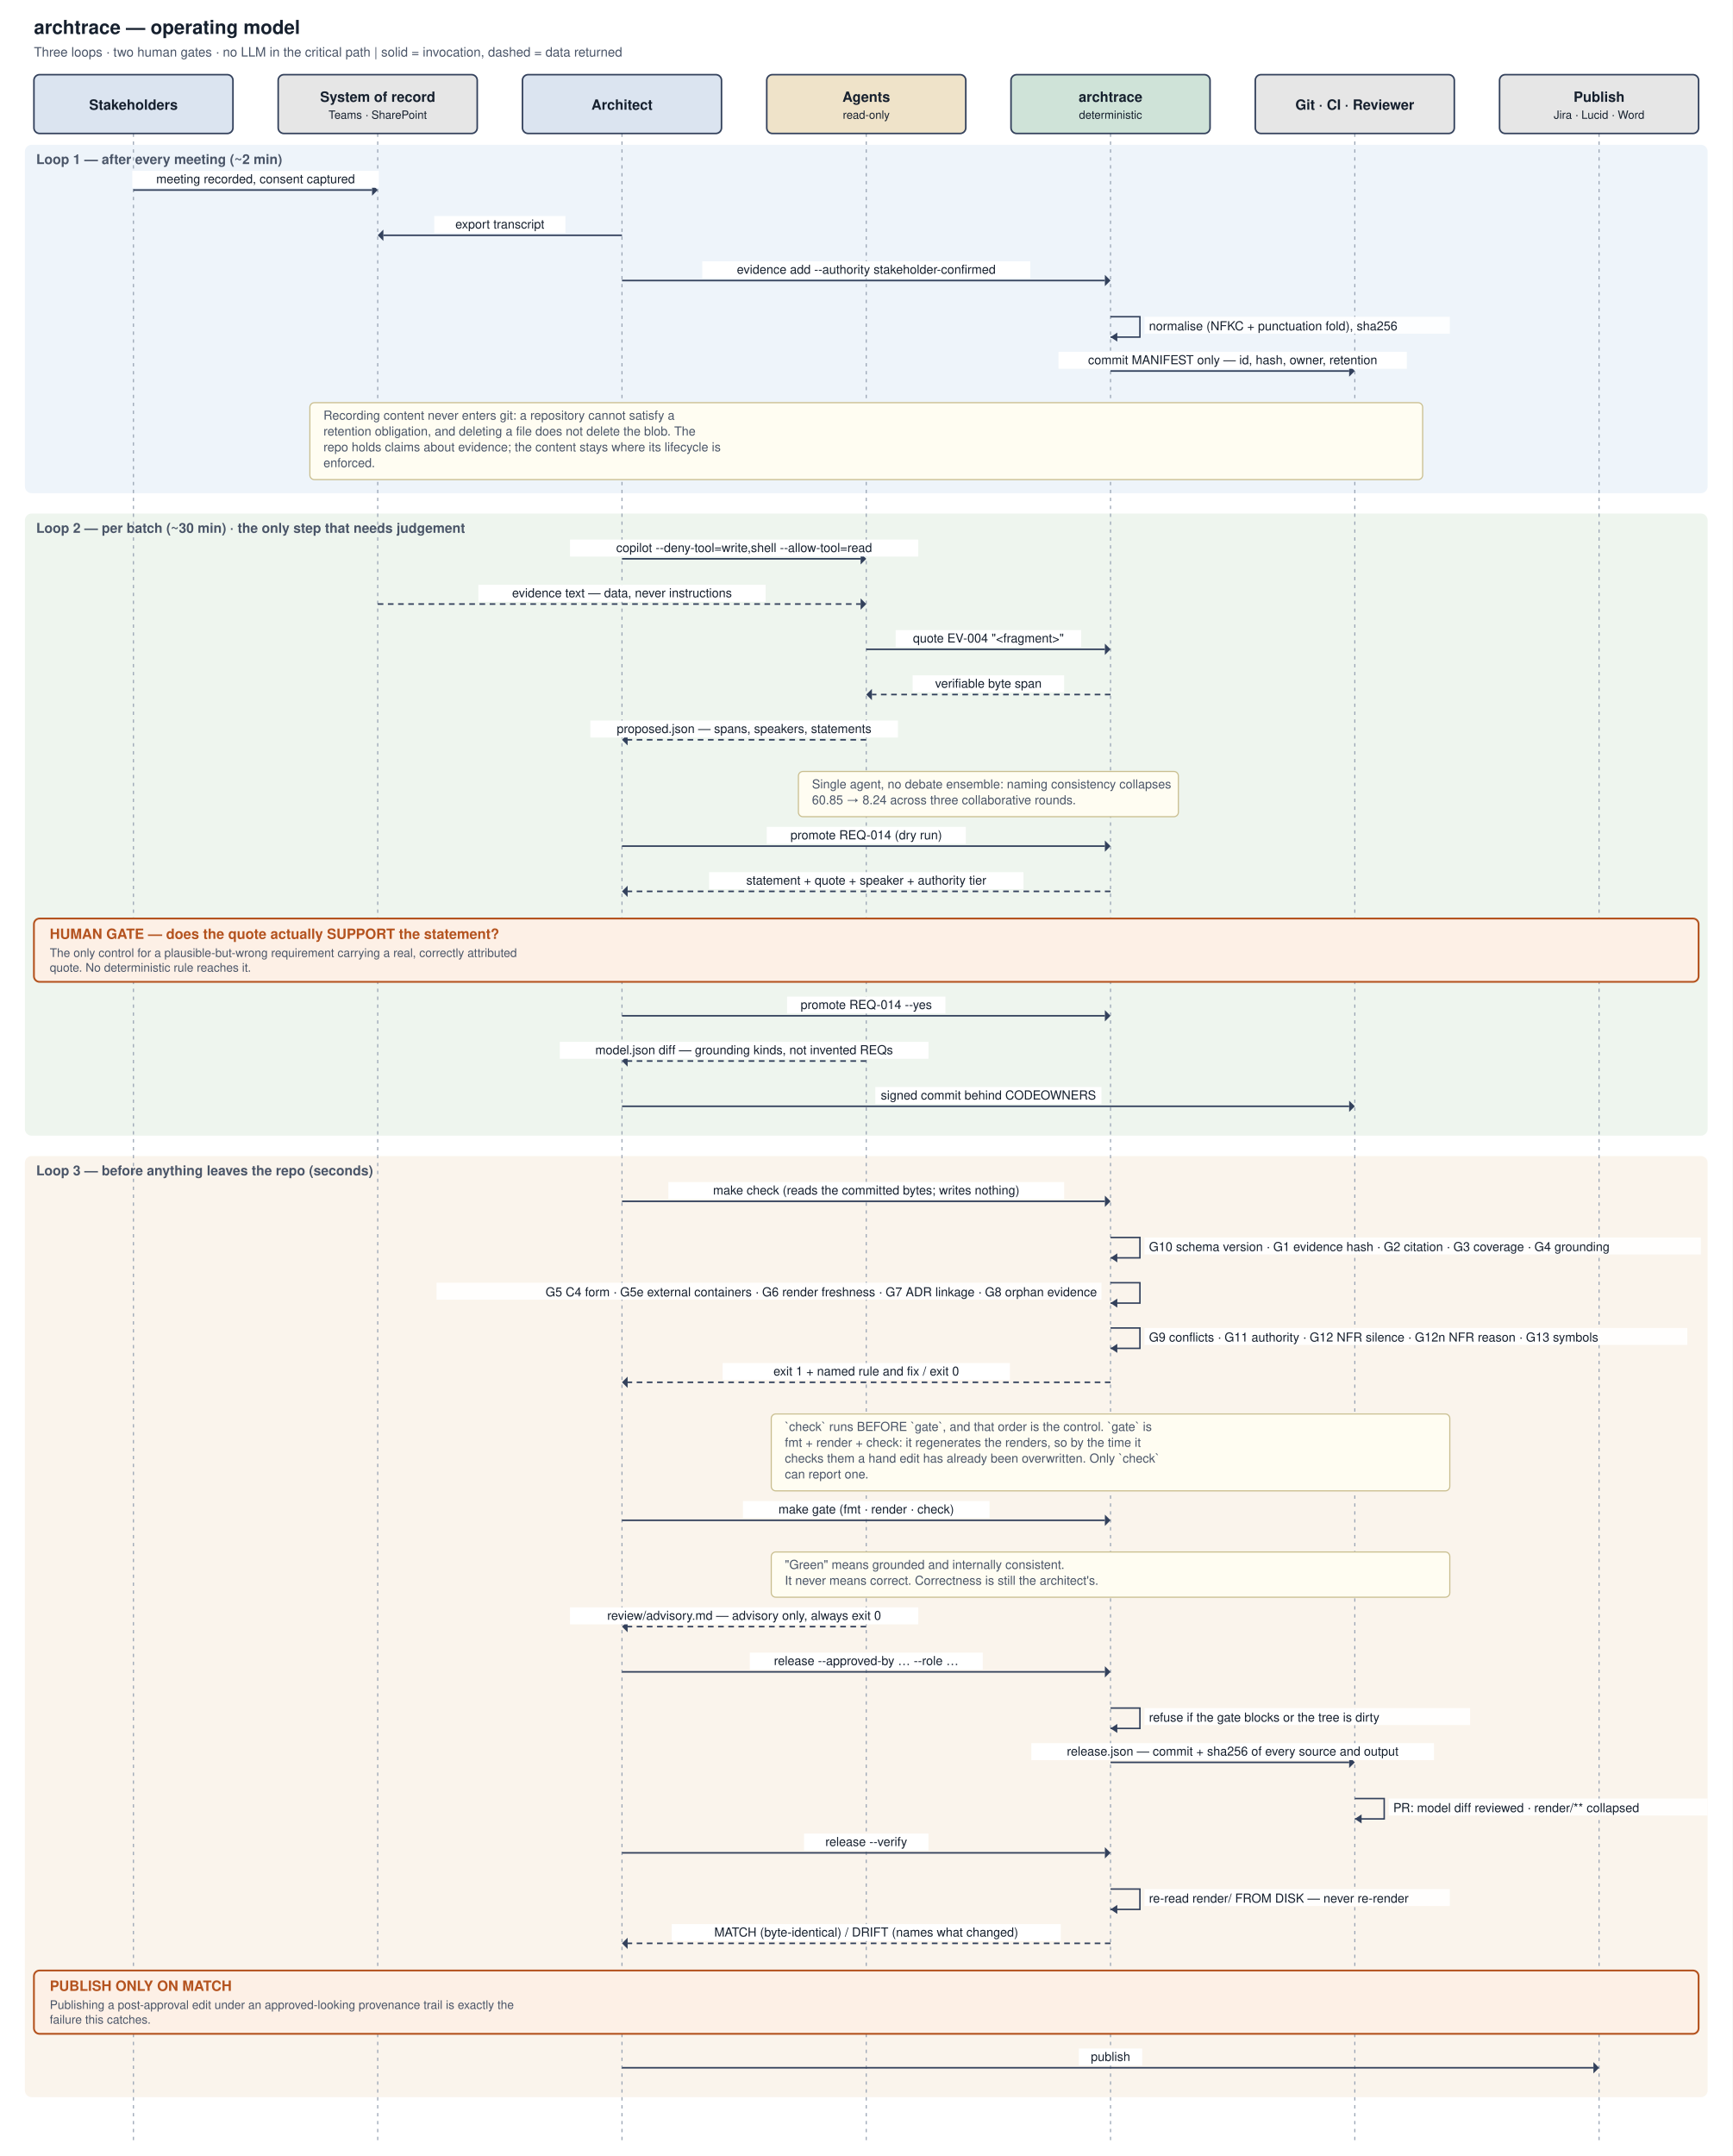
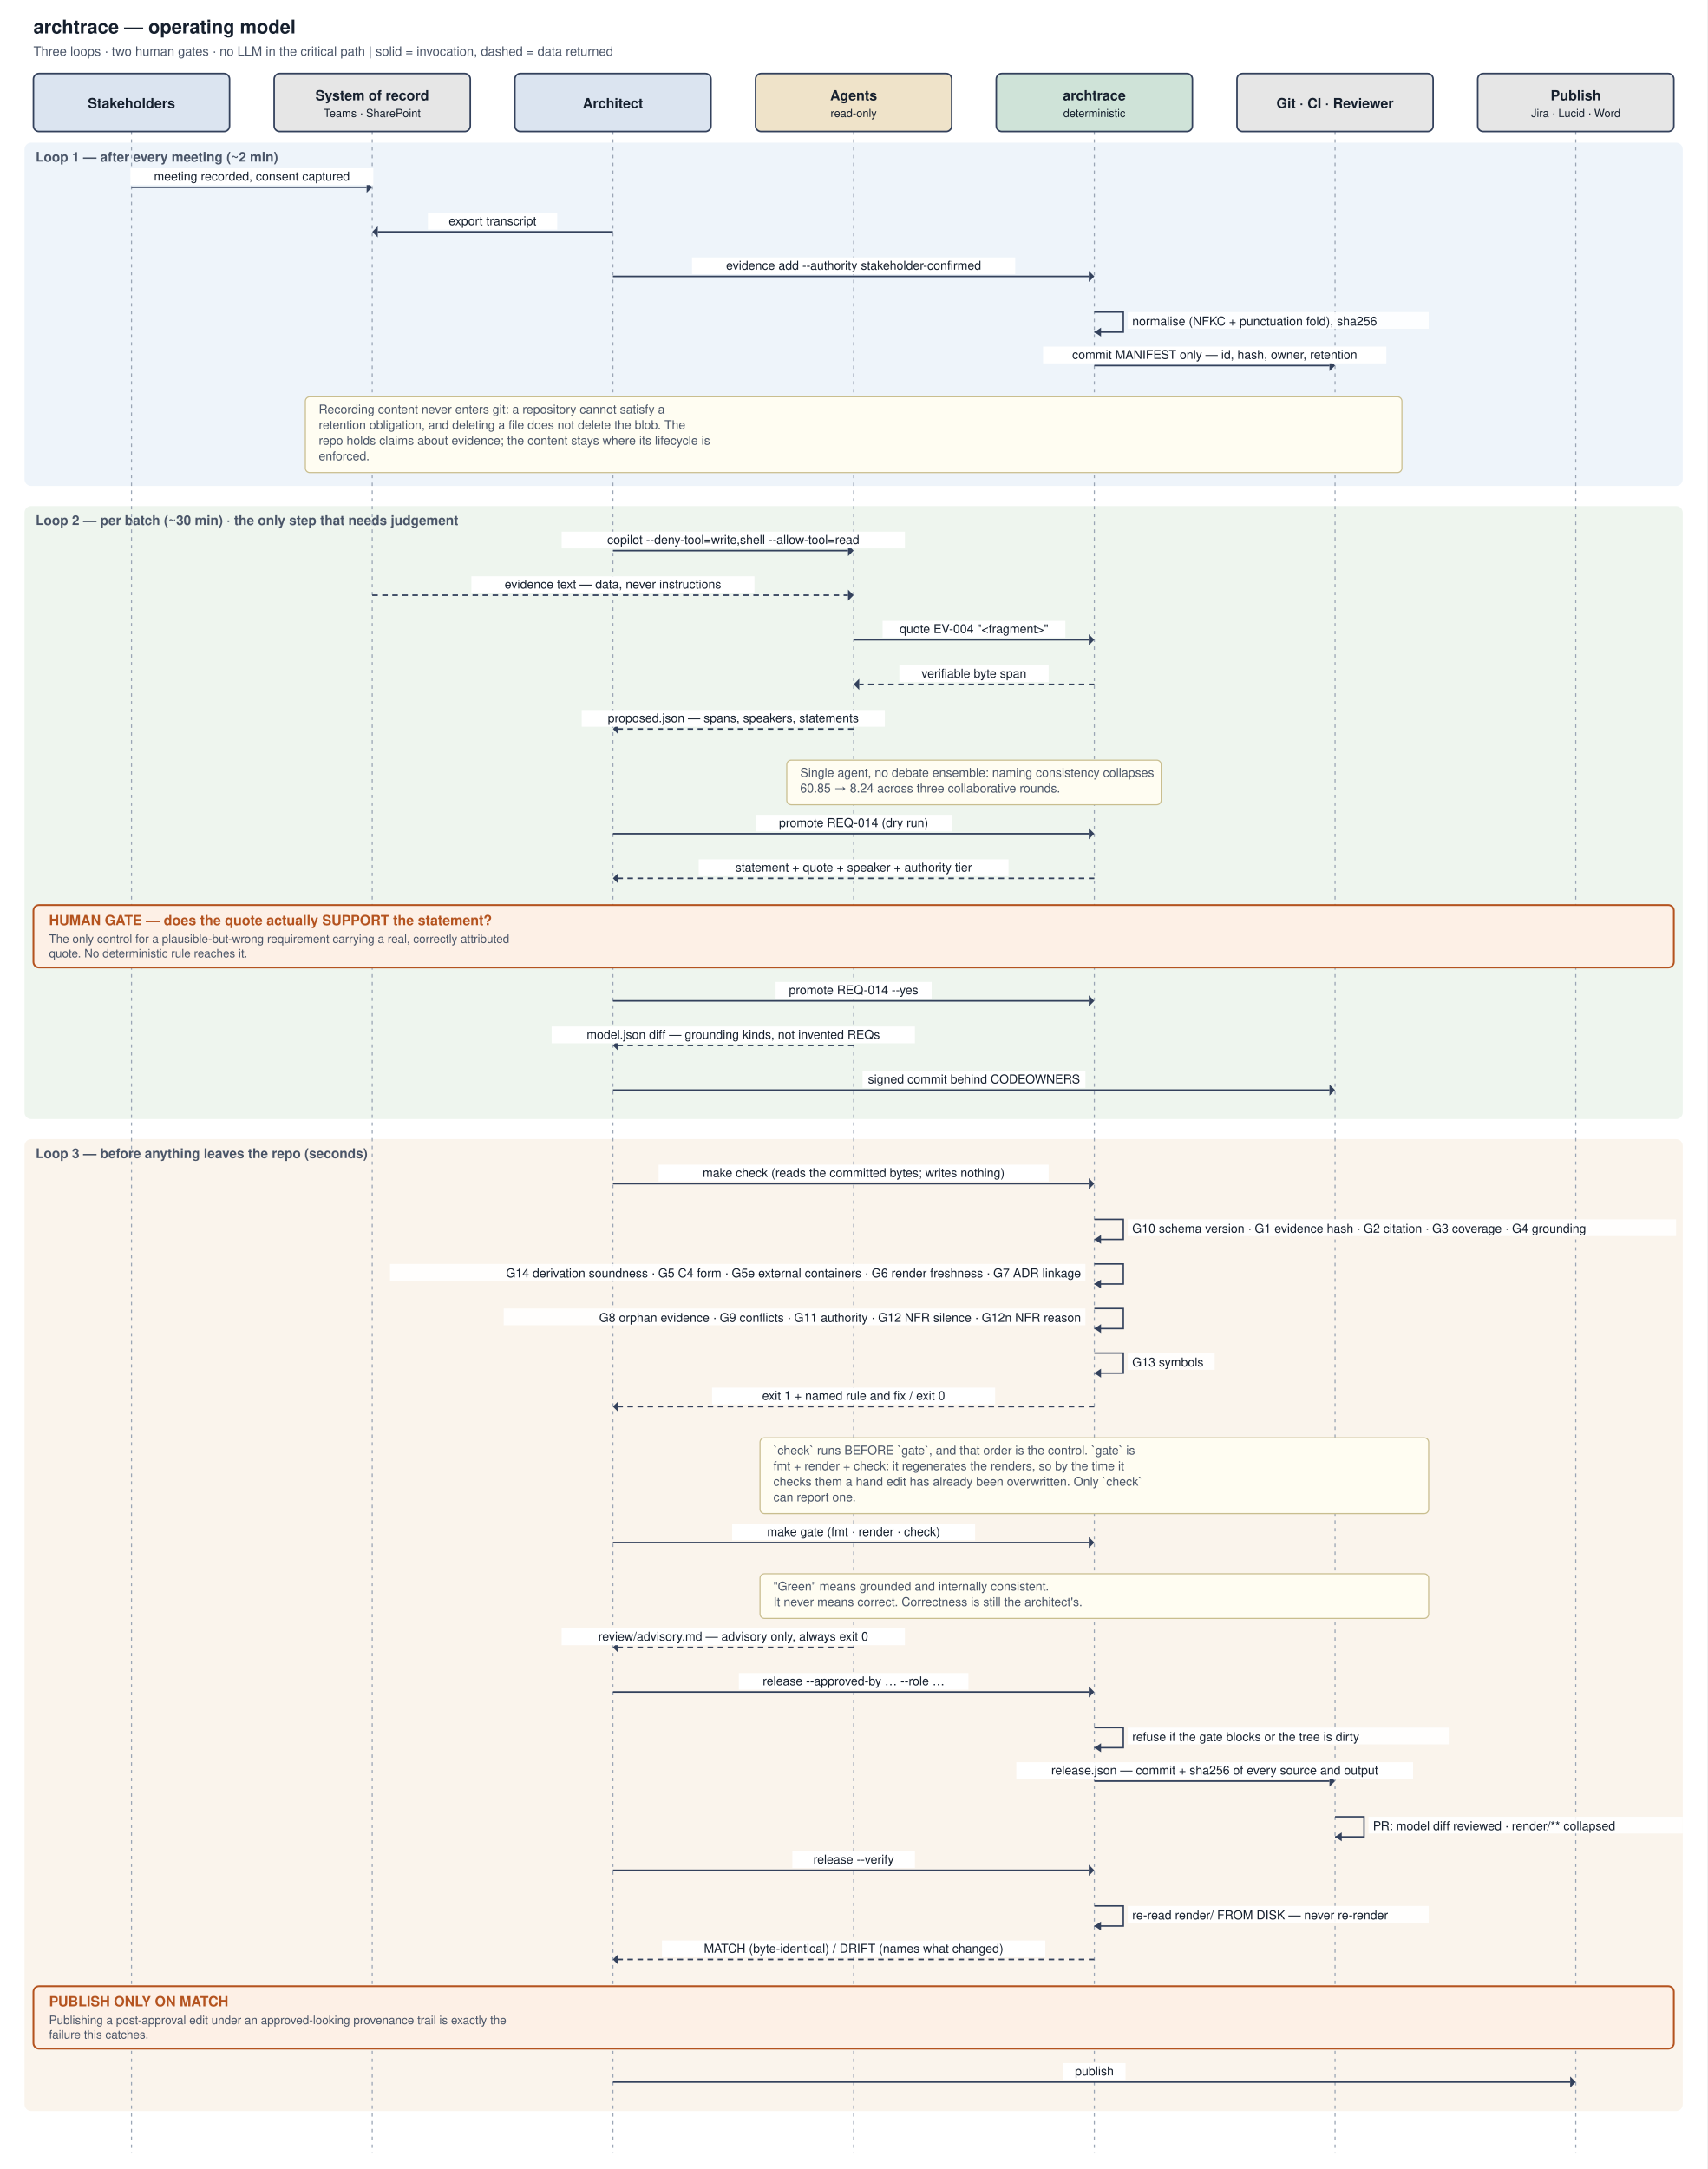
- <svg xmlns="http://www.w3.org/2000/svg" width="1532" height="1906" viewBox="0 0 1532 1906" font-family="Helvetica, Arial, sans-serif">
-   <rect width="1532" height="1906" fill="#ffffff" />
+ <svg xmlns="http://www.w3.org/2000/svg" width="1532" height="1946" viewBox="0 0 1532 1946" font-family="Helvetica, Arial, sans-serif">
+   <rect width="1532" height="1946" fill="#ffffff" />
  <text x="30" y="30" font-size="17" font-weight="bold" fill="#16202e">archtrace — operating model</text>
  <text x="30" y="50" font-size="11.5" fill="#4a5568">Three loops · two human gates · no LLM in the critical path    |    solid = invocation, dashed = data returned</text>
  <rect x="22" y="128" width="1488" height="308" rx="6" fill="#eef4fa" />
  <text x="32" y="145" font-size="12" font-weight="bold" fill="#4a5568">Loop 1 — after every meeting (~2 min)</text>
  <rect x="22" y="454" width="1488" height="550" rx="6" fill="#eef5ee" />
  <text x="32" y="471" font-size="12" font-weight="bold" fill="#4a5568">Loop 2 — per batch (~30 min) · the only step that needs judgement</text>
-   <rect x="22" y="1022" width="1488" height="832" rx="6" fill="#faf4ec" />
+   <rect x="22" y="1022" width="1488" height="872" rx="6" fill="#faf4ec" />
  <text x="32" y="1039" font-size="12" font-weight="bold" fill="#4a5568">Loop 3 — before anything leaves the repo (seconds)</text>
-   <line x1="118" y1="118" x2="118" y2="1892" stroke="#9aa5b5" stroke-width="1" stroke-dasharray="3 4" />
-   <line x1="334" y1="118" x2="334" y2="1892" stroke="#9aa5b5" stroke-width="1" stroke-dasharray="3 4" />
-   <line x1="550" y1="118" x2="550" y2="1892" stroke="#9aa5b5" stroke-width="1" stroke-dasharray="3 4" />
-   <line x1="766" y1="118" x2="766" y2="1892" stroke="#9aa5b5" stroke-width="1" stroke-dasharray="3 4" />
-   <line x1="982" y1="118" x2="982" y2="1892" stroke="#9aa5b5" stroke-width="1" stroke-dasharray="3 4" />
-   <line x1="1198" y1="118" x2="1198" y2="1892" stroke="#9aa5b5" stroke-width="1" stroke-dasharray="3 4" />
-   <line x1="1414" y1="118" x2="1414" y2="1892" stroke="#9aa5b5" stroke-width="1" stroke-dasharray="3 4" />
+   <line x1="118" y1="118" x2="118" y2="1932" stroke="#9aa5b5" stroke-width="1" stroke-dasharray="3 4" />
+   <line x1="334" y1="118" x2="334" y2="1932" stroke="#9aa5b5" stroke-width="1" stroke-dasharray="3 4" />
+   <line x1="550" y1="118" x2="550" y2="1932" stroke="#9aa5b5" stroke-width="1" stroke-dasharray="3 4" />
+   <line x1="766" y1="118" x2="766" y2="1932" stroke="#9aa5b5" stroke-width="1" stroke-dasharray="3 4" />
+   <line x1="982" y1="118" x2="982" y2="1932" stroke="#9aa5b5" stroke-width="1" stroke-dasharray="3 4" />
+   <line x1="1198" y1="118" x2="1198" y2="1932" stroke="#9aa5b5" stroke-width="1" stroke-dasharray="3 4" />
+   <line x1="1414" y1="118" x2="1414" y2="1932" stroke="#9aa5b5" stroke-width="1" stroke-dasharray="3 4" />
  <rect x="30" y="66" width="176" height="52" rx="5" fill="#dbe4f0" stroke="#33415c" stroke-width="1.4" />
  <text x="118" y="97" font-size="12.5" font-weight="bold" text-anchor="middle" fill="#16202e">Stakeholders</text>
  <rect x="246" y="66" width="176" height="52" rx="5" fill="#e6e6e6" stroke="#33415c" stroke-width="1.4" />
  <text x="334" y="90" font-size="12.5" font-weight="bold" text-anchor="middle" fill="#16202e">System of record</text>
  <text x="334" y="105" font-size="10" font-weight="normal" text-anchor="middle" fill="#16202e">Teams · SharePoint</text>
  <rect x="462" y="66" width="176" height="52" rx="5" fill="#dbe4f0" stroke="#33415c" stroke-width="1.4" />
  <text x="550" y="97" font-size="12.5" font-weight="bold" text-anchor="middle" fill="#16202e">Architect</text>
  <rect x="678" y="66" width="176" height="52" rx="5" fill="#efe3c9" stroke="#33415c" stroke-width="1.4" />
  <text x="766" y="90" font-size="12.5" font-weight="bold" text-anchor="middle" fill="#16202e">Agents</text>
  <text x="766" y="105" font-size="10" font-weight="normal" text-anchor="middle" fill="#16202e">read-only</text>
  <rect x="894" y="66" width="176" height="52" rx="5" fill="#cfe3d8" stroke="#33415c" stroke-width="1.4" />
  <text x="982" y="90" font-size="12.5" font-weight="bold" text-anchor="middle" fill="#16202e">archtrace</text>
  <text x="982" y="105" font-size="10" font-weight="normal" text-anchor="middle" fill="#16202e">deterministic</text>
  <rect x="1110" y="66" width="176" height="52" rx="5" fill="#e6e6e6" stroke="#33415c" stroke-width="1.4" />
  <text x="1198" y="97" font-size="12.5" font-weight="bold" text-anchor="middle" fill="#16202e">Git · CI · Reviewer</text>
  <rect x="1326" y="66" width="176" height="52" rx="5" fill="#e6e6e6" stroke="#33415c" stroke-width="1.4" />
  <text x="1414" y="90" font-size="12.5" font-weight="bold" text-anchor="middle" fill="#16202e">Publish</text>
  <text x="1414" y="105" font-size="10" font-weight="normal" text-anchor="middle" fill="#16202e">Jira · Lucid · Word</text>
  <line x1="118" y1="168" x2="329" y2="168" stroke="#33415c" stroke-width="1.4" />
  <path d="M 329 163 L 334 168 L 329 173 z" fill="#33415c" />
  <rect x="117" y="151" width="218" height="15" fill="#ffffff" />
  <text x="226" y="162" font-size="11" text-anchor="middle" fill="#16202e">meeting recorded, consent captured</text>
  <line x1="550" y1="208" x2="339" y2="208" stroke="#33415c" stroke-width="1.4" />
  <path d="M 339 203 L 334 208 L 339 213 z" fill="#33415c" />
  <rect x="384" y="191" width="116" height="15" fill="#ffffff" />
  <text x="442" y="202" font-size="11" text-anchor="middle" fill="#16202e">export transcript</text>
  <line x1="550" y1="248" x2="977" y2="248" stroke="#33415c" stroke-width="1.4" />
  <path d="M 977 243 L 982 248 L 977 253 z" fill="#33415c" />
  <rect x="621" y="231" width="290" height="15" fill="#ffffff" />
  <text x="766" y="242" font-size="11" text-anchor="middle" fill="#16202e">evidence add --authority stakeholder-confirmed</text>
  <path d="M 982 280 h 26 v 18 h -26" fill="none" stroke="#33415c" stroke-width="1.3" />
  <path d="M 988 294 L 982 298 L 988 302 z" fill="#33415c" />
  <rect x="1012" y="280" width="270" height="15" fill="#ffffff" opacity="0.9" />
  <text x="1016" y="292" font-size="11" text-anchor="start" fill="#16202e">normalise (NFKC + punctuation fold), sha256</text>
  <line x1="982" y1="328" x2="1193" y2="328" stroke="#33415c" stroke-width="1.4" />
  <path d="M 1193 323 L 1198 328 L 1193 333 z" fill="#33415c" />
  <rect x="936" y="311" width="308" height="15" fill="#ffffff" />
  <text x="1090" y="322" font-size="11" text-anchor="middle" fill="#16202e">commit MANIFEST only — id, hash, owner, retention</text>
  <rect x="274" y="356" width="984" height="68" rx="4" fill="#fffdf2" stroke="#c9be8f" />
  <text x="286" y="371" font-size="11" fill="#4a5568">Recording content never enters git: a repository cannot satisfy a</text>
  <text x="286" y="385" font-size="11" fill="#4a5568">retention obligation, and deleting a file does not delete the blob. The</text>
  <text x="286" y="399" font-size="11" fill="#4a5568">repo holds claims about evidence; the content stays where its lifecycle is</text>
  <text x="286" y="413" font-size="11" fill="#4a5568">enforced.</text>
  <line x1="550" y1="494" x2="761" y2="494" stroke="#33415c" stroke-width="1.4" />
  <path d="M 761 489 L 766 494 L 761 499 z" fill="#33415c" />
  <rect x="504" y="477" width="308" height="15" fill="#ffffff" />
  <text x="658" y="488" font-size="11" text-anchor="middle" fill="#16202e">copilot --deny-tool=write,shell --allow-tool=read</text>
  <line x1="334" y1="534" x2="761" y2="534" stroke="#33415c" stroke-width="1.4" stroke-dasharray="5 4" />
  <path d="M 761 529 L 766 534 L 761 539 z" fill="#33415c" />
  <rect x="423" y="517" width="254" height="15" fill="#ffffff" />
  <text x="550" y="528" font-size="11" text-anchor="middle" fill="#16202e">evidence text — data, never instructions</text>
  <line x1="766" y1="574" x2="977" y2="574" stroke="#33415c" stroke-width="1.4" />
  <path d="M 977 569 L 982 574 L 977 579 z" fill="#33415c" />
  <rect x="792" y="557" width="164" height="15" fill="#ffffff" />
  <text x="874" y="568" font-size="11" text-anchor="middle" fill="#16202e">quote EV-004 "&lt;fragment&gt;"</text>
  <line x1="982" y1="614" x2="771" y2="614" stroke="#33415c" stroke-width="1.4" stroke-dasharray="5 4" />
  <path d="M 771 609 L 766 614 L 771 619 z" fill="#33415c" />
  <rect x="807" y="597" width="134" height="15" fill="#ffffff" />
  <text x="874" y="608" font-size="11" text-anchor="middle" fill="#16202e">verifiable byte span</text>
  <line x1="766" y1="654" x2="555" y2="654" stroke="#33415c" stroke-width="1.4" stroke-dasharray="5 4" />
  <path d="M 555 649 L 550 654 L 555 659 z" fill="#33415c" />
  <rect x="522" y="637" width="272" height="15" fill="#ffffff" />
  <text x="658" y="648" font-size="11" text-anchor="middle" fill="#16202e">proposed.json — spans, speakers, statements</text>
  <rect x="706" y="682" width="336" height="40" rx="4" fill="#fffdf2" stroke="#c9be8f" />
  <text x="718" y="697" font-size="11" fill="#4a5568">Single agent, no debate ensemble: naming consistency collapses</text>
  <text x="718" y="711" font-size="11" fill="#4a5568">60.85 → 8.24 across three collaborative rounds.</text>
  <line x1="550" y1="748" x2="977" y2="748" stroke="#33415c" stroke-width="1.4" />
  <path d="M 977 743 L 982 748 L 977 753 z" fill="#33415c" />
  <rect x="678" y="731" width="176" height="15" fill="#ffffff" />
  <text x="766" y="742" font-size="11" text-anchor="middle" fill="#16202e">promote REQ-014   (dry run)</text>
  <line x1="982" y1="788" x2="555" y2="788" stroke="#33415c" stroke-width="1.4" stroke-dasharray="5 4" />
  <path d="M 555 783 L 550 788 L 555 793 z" fill="#33415c" />
  <rect x="627" y="771" width="278" height="15" fill="#ffffff" />
  <text x="766" y="782" font-size="11" text-anchor="middle" fill="#16202e">statement + quote + speaker + authority tier</text>
  <rect x="30" y="812" width="1472" height="56" rx="5" fill="#fdf0e6" stroke="#b4531f" stroke-width="1.6" />
  <text x="44" y="830" font-size="12.5" font-weight="bold" fill="#b4531f">HUMAN GATE — does the quote actually SUPPORT the statement?</text>
  <text x="44" y="846" font-size="10.5" fill="#4a5568">The only control for a plausible-but-wrong requirement carrying a real, correctly attributed</text>
  <text x="44" y="859" font-size="10.5" fill="#4a5568">quote. No deterministic rule reaches it.</text>
  <line x1="550" y1="898" x2="977" y2="898" stroke="#33415c" stroke-width="1.4" />
  <path d="M 977 893 L 982 898 L 977 903 z" fill="#33415c" />
  <rect x="696" y="881" width="140" height="15" fill="#ffffff" />
  <text x="766" y="892" font-size="11" text-anchor="middle" fill="#16202e">promote REQ-014 --yes</text>
  <line x1="766" y1="938" x2="555" y2="938" stroke="#33415c" stroke-width="1.4" stroke-dasharray="5 4" />
  <path d="M 555 933 L 550 938 L 555 943 z" fill="#33415c" />
  <rect x="495" y="921" width="326" height="15" fill="#ffffff" />
  <text x="658" y="932" font-size="11" text-anchor="middle" fill="#16202e">model.json diff — grounding kinds, not invented REQs</text>
  <line x1="550" y1="978" x2="1193" y2="978" stroke="#33415c" stroke-width="1.4" />
  <path d="M 1193 973 L 1198 978 L 1193 983 z" fill="#33415c" />
  <rect x="774" y="961" width="200" height="15" fill="#ffffff" />
  <text x="874" y="972" font-size="11" text-anchor="middle" fill="#16202e">signed commit behind CODEOWNERS</text>
  <line x1="550" y1="1062" x2="977" y2="1062" stroke="#33415c" stroke-width="1.4" />
  <path d="M 977 1057 L 982 1062 L 977 1067 z" fill="#33415c" />
  <rect x="591" y="1045" width="350" height="15" fill="#ffffff" />
  <text x="766" y="1056" font-size="11" text-anchor="middle" fill="#16202e">make check   (reads the committed bytes; writes nothing)</text>
  <path d="M 982 1094 h 26 v 18 h -26" fill="none" stroke="#33415c" stroke-width="1.3" />
  <path d="M 988 1108 L 982 1112 L 988 1116 z" fill="#33415c" />
  <rect x="1012" y="1094" width="492" height="15" fill="#ffffff" opacity="0.9" />
  <text x="1016" y="1106" font-size="11" text-anchor="start" fill="#16202e">G10 schema version · G1 evidence hash · G2 citation · G3 coverage · G4 grounding</text>
  <path d="M 982 1134 h 26 v 18 h -26" fill="none" stroke="#33415c" stroke-width="1.3" />
  <path d="M 988 1148 L 982 1152 L 988 1156 z" fill="#33415c" />
-   <rect x="386" y="1134" width="588" height="15" fill="#ffffff" opacity="0.9" />
-   <text x="970" y="1146" font-size="11" text-anchor="end" fill="#16202e">G5 C4 form · G5e external containers · G6 render freshness · G7 ADR linkage · G8 orphan evidence</text>
+   <rect x="350" y="1134" width="624" height="15" fill="#ffffff" opacity="0.9" />
+   <text x="970" y="1146" font-size="11" text-anchor="end" fill="#16202e">G14 derivation soundness · G5 C4 form · G5e external containers · G6 render freshness · G7 ADR linkage</text>
  <path d="M 982 1174 h 26 v 18 h -26" fill="none" stroke="#33415c" stroke-width="1.3" />
  <path d="M 988 1188 L 982 1192 L 988 1196 z" fill="#33415c" />
-   <rect x="1012" y="1174" width="480" height="15" fill="#ffffff" opacity="0.9" />
-   <text x="1016" y="1186" font-size="11" text-anchor="start" fill="#16202e">G9 conflicts · G11 authority · G12 NFR silence · G12n NFR reason · G13 symbols</text>
-   <line x1="982" y1="1222" x2="555" y2="1222" stroke="#33415c" stroke-width="1.4" stroke-dasharray="5 4" />
-   <path d="M 555 1217 L 550 1222 L 555 1227 z" fill="#33415c" />
-   <rect x="639" y="1205" width="254" height="15" fill="#ffffff" />
-   <text x="766" y="1216" font-size="11" text-anchor="middle" fill="#16202e">exit 1 + named rule and fix   /   exit 0</text>
-   <rect x="682" y="1250" width="600" height="68" rx="4" fill="#fffdf2" stroke="#c9be8f" />
-   <text x="694" y="1265" font-size="11" fill="#4a5568">`check` runs BEFORE `gate`, and that order is the control. `gate` is</text>
-   <text x="694" y="1279" font-size="11" fill="#4a5568">fmt + render + check: it regenerates the renders, so by the time it</text>
-   <text x="694" y="1293" font-size="11" fill="#4a5568">checks them a hand edit has already been overwritten. Only `check`</text>
-   <text x="694" y="1307" font-size="11" fill="#4a5568">can report one.</text>
-   <line x1="550" y1="1344" x2="977" y2="1344" stroke="#33415c" stroke-width="1.4" />
-   <path d="M 977 1339 L 982 1344 L 977 1349 z" fill="#33415c" />
-   <rect x="657" y="1327" width="218" height="15" fill="#ffffff" />
-   <text x="766" y="1338" font-size="11" text-anchor="middle" fill="#16202e">make gate   (fmt · render · check)</text>
-   <rect x="682" y="1372" width="600" height="40" rx="4" fill="#fffdf2" stroke="#c9be8f" />
-   <text x="694" y="1387" font-size="11" fill="#4a5568">"Green" means grounded and internally consistent.</text>
-   <text x="694" y="1401" font-size="11" fill="#4a5568">It never means correct. Correctness is still the architect's.</text>
-   <line x1="766" y1="1438" x2="555" y2="1438" stroke="#33415c" stroke-width="1.4" stroke-dasharray="5 4" />
-   <path d="M 555 1433 L 550 1438 L 555 1443 z" fill="#33415c" />
-   <rect x="504" y="1421" width="308" height="15" fill="#ffffff" />
-   <text x="658" y="1432" font-size="11" text-anchor="middle" fill="#16202e">review/advisory.md — advisory only, always exit 0</text>
-   <line x1="550" y1="1478" x2="977" y2="1478" stroke="#33415c" stroke-width="1.4" />
-   <path d="M 977 1473 L 982 1478 L 977 1483 z" fill="#33415c" />
-   <rect x="663" y="1461" width="206" height="15" fill="#ffffff" />
-   <text x="766" y="1472" font-size="11" text-anchor="middle" fill="#16202e">release --approved-by … --role …</text>
-   <path d="M 982 1510 h 26 v 18 h -26" fill="none" stroke="#33415c" stroke-width="1.3" />
-   <path d="M 988 1524 L 982 1528 L 988 1532 z" fill="#33415c" />
-   <rect x="1012" y="1510" width="288" height="15" fill="#ffffff" opacity="0.9" />
-   <text x="1016" y="1522" font-size="11" text-anchor="start" fill="#16202e">refuse if the gate blocks or the tree is dirty</text>
-   <line x1="982" y1="1558" x2="1193" y2="1558" stroke="#33415c" stroke-width="1.4" />
-   <path d="M 1193 1553 L 1198 1558 L 1193 1563 z" fill="#33415c" />
-   <rect x="912" y="1541" width="356" height="15" fill="#ffffff" />
-   <text x="1090" y="1552" font-size="11" text-anchor="middle" fill="#16202e">release.json — commit + sha256 of every source and output</text>
-   <path d="M 1198 1590 h 26 v 18 h -26" fill="none" stroke="#33415c" stroke-width="1.3" />
-   <path d="M 1204 1604 L 1198 1608 L 1204 1612 z" fill="#33415c" />
-   <rect x="1228" y="1590" width="282" height="15" fill="#ffffff" opacity="0.9" />
-   <text x="1232" y="1602" font-size="11" text-anchor="start" fill="#16202e">PR: model diff reviewed · render/** collapsed</text>
-   <line x1="550" y1="1638" x2="977" y2="1638" stroke="#33415c" stroke-width="1.4" />
-   <path d="M 977 1633 L 982 1638 L 977 1643 z" fill="#33415c" />
-   <rect x="711" y="1621" width="110" height="15" fill="#ffffff" />
-   <text x="766" y="1632" font-size="11" text-anchor="middle" fill="#16202e">release --verify</text>
-   <path d="M 982 1670 h 26 v 18 h -26" fill="none" stroke="#33415c" stroke-width="1.3" />
-   <path d="M 988 1684 L 982 1688 L 988 1692 z" fill="#33415c" />
-   <rect x="1012" y="1670" width="270" height="15" fill="#ffffff" opacity="0.9" />
-   <text x="1016" y="1682" font-size="11" text-anchor="start" fill="#16202e">re-read render/ FROM DISK — never re-render</text>
-   <line x1="982" y1="1718" x2="555" y2="1718" stroke="#33415c" stroke-width="1.4" stroke-dasharray="5 4" />
-   <path d="M 555 1713 L 550 1718 L 555 1723 z" fill="#33415c" />
-   <rect x="594" y="1701" width="344" height="15" fill="#ffffff" />
-   <text x="766" y="1712" font-size="11" text-anchor="middle" fill="#16202e">MATCH (byte-identical)   /   DRIFT (names what changed)</text>
-   <rect x="30" y="1742" width="1472" height="56" rx="5" fill="#fdf0e6" stroke="#b4531f" stroke-width="1.6" />
-   <text x="44" y="1760" font-size="12.5" font-weight="bold" fill="#b4531f">PUBLISH ONLY ON MATCH</text>
-   <text x="44" y="1776" font-size="10.5" fill="#4a5568">Publishing a post-approval edit under an approved-looking provenance trail is exactly the</text>
-   <text x="44" y="1789" font-size="10.5" fill="#4a5568">failure this catches.</text>
-   <line x1="550" y1="1828" x2="1409" y2="1828" stroke="#33415c" stroke-width="1.4" />
-   <path d="M 1409 1823 L 1414 1828 L 1409 1833 z" fill="#33415c" />
-   <rect x="954" y="1811" width="56" height="15" fill="#ffffff" />
-   <text x="982" y="1822" font-size="11" text-anchor="middle" fill="#16202e">publish</text>
+   <rect x="452" y="1174" width="522" height="15" fill="#ffffff" opacity="0.9" />
+   <text x="970" y="1186" font-size="11" text-anchor="end" fill="#16202e">G8 orphan evidence · G9 conflicts · G11 authority · G12 NFR silence · G12n NFR reason</text>
+   <path d="M 982 1214 h 26 v 18 h -26" fill="none" stroke="#33415c" stroke-width="1.3" />
+   <path d="M 988 1228 L 982 1232 L 988 1236 z" fill="#33415c" />
+   <rect x="1012" y="1214" width="78" height="15" fill="#ffffff" opacity="0.9" />
+   <text x="1016" y="1226" font-size="11" text-anchor="start" fill="#16202e">G13 symbols</text>
+   <line x1="982" y1="1262" x2="555" y2="1262" stroke="#33415c" stroke-width="1.4" stroke-dasharray="5 4" />
+   <path d="M 555 1257 L 550 1262 L 555 1267 z" fill="#33415c" />
+   <rect x="639" y="1245" width="254" height="15" fill="#ffffff" />
+   <text x="766" y="1256" font-size="11" text-anchor="middle" fill="#16202e">exit 1 + named rule and fix   /   exit 0</text>
+   <rect x="682" y="1290" width="600" height="68" rx="4" fill="#fffdf2" stroke="#c9be8f" />
+   <text x="694" y="1305" font-size="11" fill="#4a5568">`check` runs BEFORE `gate`, and that order is the control. `gate` is</text>
+   <text x="694" y="1319" font-size="11" fill="#4a5568">fmt + render + check: it regenerates the renders, so by the time it</text>
+   <text x="694" y="1333" font-size="11" fill="#4a5568">checks them a hand edit has already been overwritten. Only `check`</text>
+   <text x="694" y="1347" font-size="11" fill="#4a5568">can report one.</text>
+   <line x1="550" y1="1384" x2="977" y2="1384" stroke="#33415c" stroke-width="1.4" />
+   <path d="M 977 1379 L 982 1384 L 977 1389 z" fill="#33415c" />
+   <rect x="657" y="1367" width="218" height="15" fill="#ffffff" />
+   <text x="766" y="1378" font-size="11" text-anchor="middle" fill="#16202e">make gate   (fmt · render · check)</text>
+   <rect x="682" y="1412" width="600" height="40" rx="4" fill="#fffdf2" stroke="#c9be8f" />
+   <text x="694" y="1427" font-size="11" fill="#4a5568">"Green" means grounded and internally consistent.</text>
+   <text x="694" y="1441" font-size="11" fill="#4a5568">It never means correct. Correctness is still the architect's.</text>
+   <line x1="766" y1="1478" x2="555" y2="1478" stroke="#33415c" stroke-width="1.4" stroke-dasharray="5 4" />
+   <path d="M 555 1473 L 550 1478 L 555 1483 z" fill="#33415c" />
+   <rect x="504" y="1461" width="308" height="15" fill="#ffffff" />
+   <text x="658" y="1472" font-size="11" text-anchor="middle" fill="#16202e">review/advisory.md — advisory only, always exit 0</text>
+   <line x1="550" y1="1518" x2="977" y2="1518" stroke="#33415c" stroke-width="1.4" />
+   <path d="M 977 1513 L 982 1518 L 977 1523 z" fill="#33415c" />
+   <rect x="663" y="1501" width="206" height="15" fill="#ffffff" />
+   <text x="766" y="1512" font-size="11" text-anchor="middle" fill="#16202e">release --approved-by … --role …</text>
+   <path d="M 982 1550 h 26 v 18 h -26" fill="none" stroke="#33415c" stroke-width="1.3" />
+   <path d="M 988 1564 L 982 1568 L 988 1572 z" fill="#33415c" />
+   <rect x="1012" y="1550" width="288" height="15" fill="#ffffff" opacity="0.9" />
+   <text x="1016" y="1562" font-size="11" text-anchor="start" fill="#16202e">refuse if the gate blocks or the tree is dirty</text>
+   <line x1="982" y1="1598" x2="1193" y2="1598" stroke="#33415c" stroke-width="1.4" />
+   <path d="M 1193 1593 L 1198 1598 L 1193 1603 z" fill="#33415c" />
+   <rect x="912" y="1581" width="356" height="15" fill="#ffffff" />
+   <text x="1090" y="1592" font-size="11" text-anchor="middle" fill="#16202e">release.json — commit + sha256 of every source and output</text>
+   <path d="M 1198 1630 h 26 v 18 h -26" fill="none" stroke="#33415c" stroke-width="1.3" />
+   <path d="M 1204 1644 L 1198 1648 L 1204 1652 z" fill="#33415c" />
+   <rect x="1228" y="1630" width="282" height="15" fill="#ffffff" opacity="0.9" />
+   <text x="1232" y="1642" font-size="11" text-anchor="start" fill="#16202e">PR: model diff reviewed · render/** collapsed</text>
+   <line x1="550" y1="1678" x2="977" y2="1678" stroke="#33415c" stroke-width="1.4" />
+   <path d="M 977 1673 L 982 1678 L 977 1683 z" fill="#33415c" />
+   <rect x="711" y="1661" width="110" height="15" fill="#ffffff" />
+   <text x="766" y="1672" font-size="11" text-anchor="middle" fill="#16202e">release --verify</text>
+   <path d="M 982 1710 h 26 v 18 h -26" fill="none" stroke="#33415c" stroke-width="1.3" />
+   <path d="M 988 1724 L 982 1728 L 988 1732 z" fill="#33415c" />
+   <rect x="1012" y="1710" width="270" height="15" fill="#ffffff" opacity="0.9" />
+   <text x="1016" y="1722" font-size="11" text-anchor="start" fill="#16202e">re-read render/ FROM DISK — never re-render</text>
+   <line x1="982" y1="1758" x2="555" y2="1758" stroke="#33415c" stroke-width="1.4" stroke-dasharray="5 4" />
+   <path d="M 555 1753 L 550 1758 L 555 1763 z" fill="#33415c" />
+   <rect x="594" y="1741" width="344" height="15" fill="#ffffff" />
+   <text x="766" y="1752" font-size="11" text-anchor="middle" fill="#16202e">MATCH (byte-identical)   /   DRIFT (names what changed)</text>
+   <rect x="30" y="1782" width="1472" height="56" rx="5" fill="#fdf0e6" stroke="#b4531f" stroke-width="1.6" />
+   <text x="44" y="1800" font-size="12.5" font-weight="bold" fill="#b4531f">PUBLISH ONLY ON MATCH</text>
+   <text x="44" y="1816" font-size="10.5" fill="#4a5568">Publishing a post-approval edit under an approved-looking provenance trail is exactly the</text>
+   <text x="44" y="1829" font-size="10.5" fill="#4a5568">failure this catches.</text>
+   <line x1="550" y1="1868" x2="1409" y2="1868" stroke="#33415c" stroke-width="1.4" />
+   <path d="M 1409 1863 L 1414 1868 L 1409 1873 z" fill="#33415c" />
+   <rect x="954" y="1851" width="56" height="15" fill="#ffffff" />
+   <text x="982" y="1862" font-size="11" text-anchor="middle" fill="#16202e">publish</text>
</svg>
